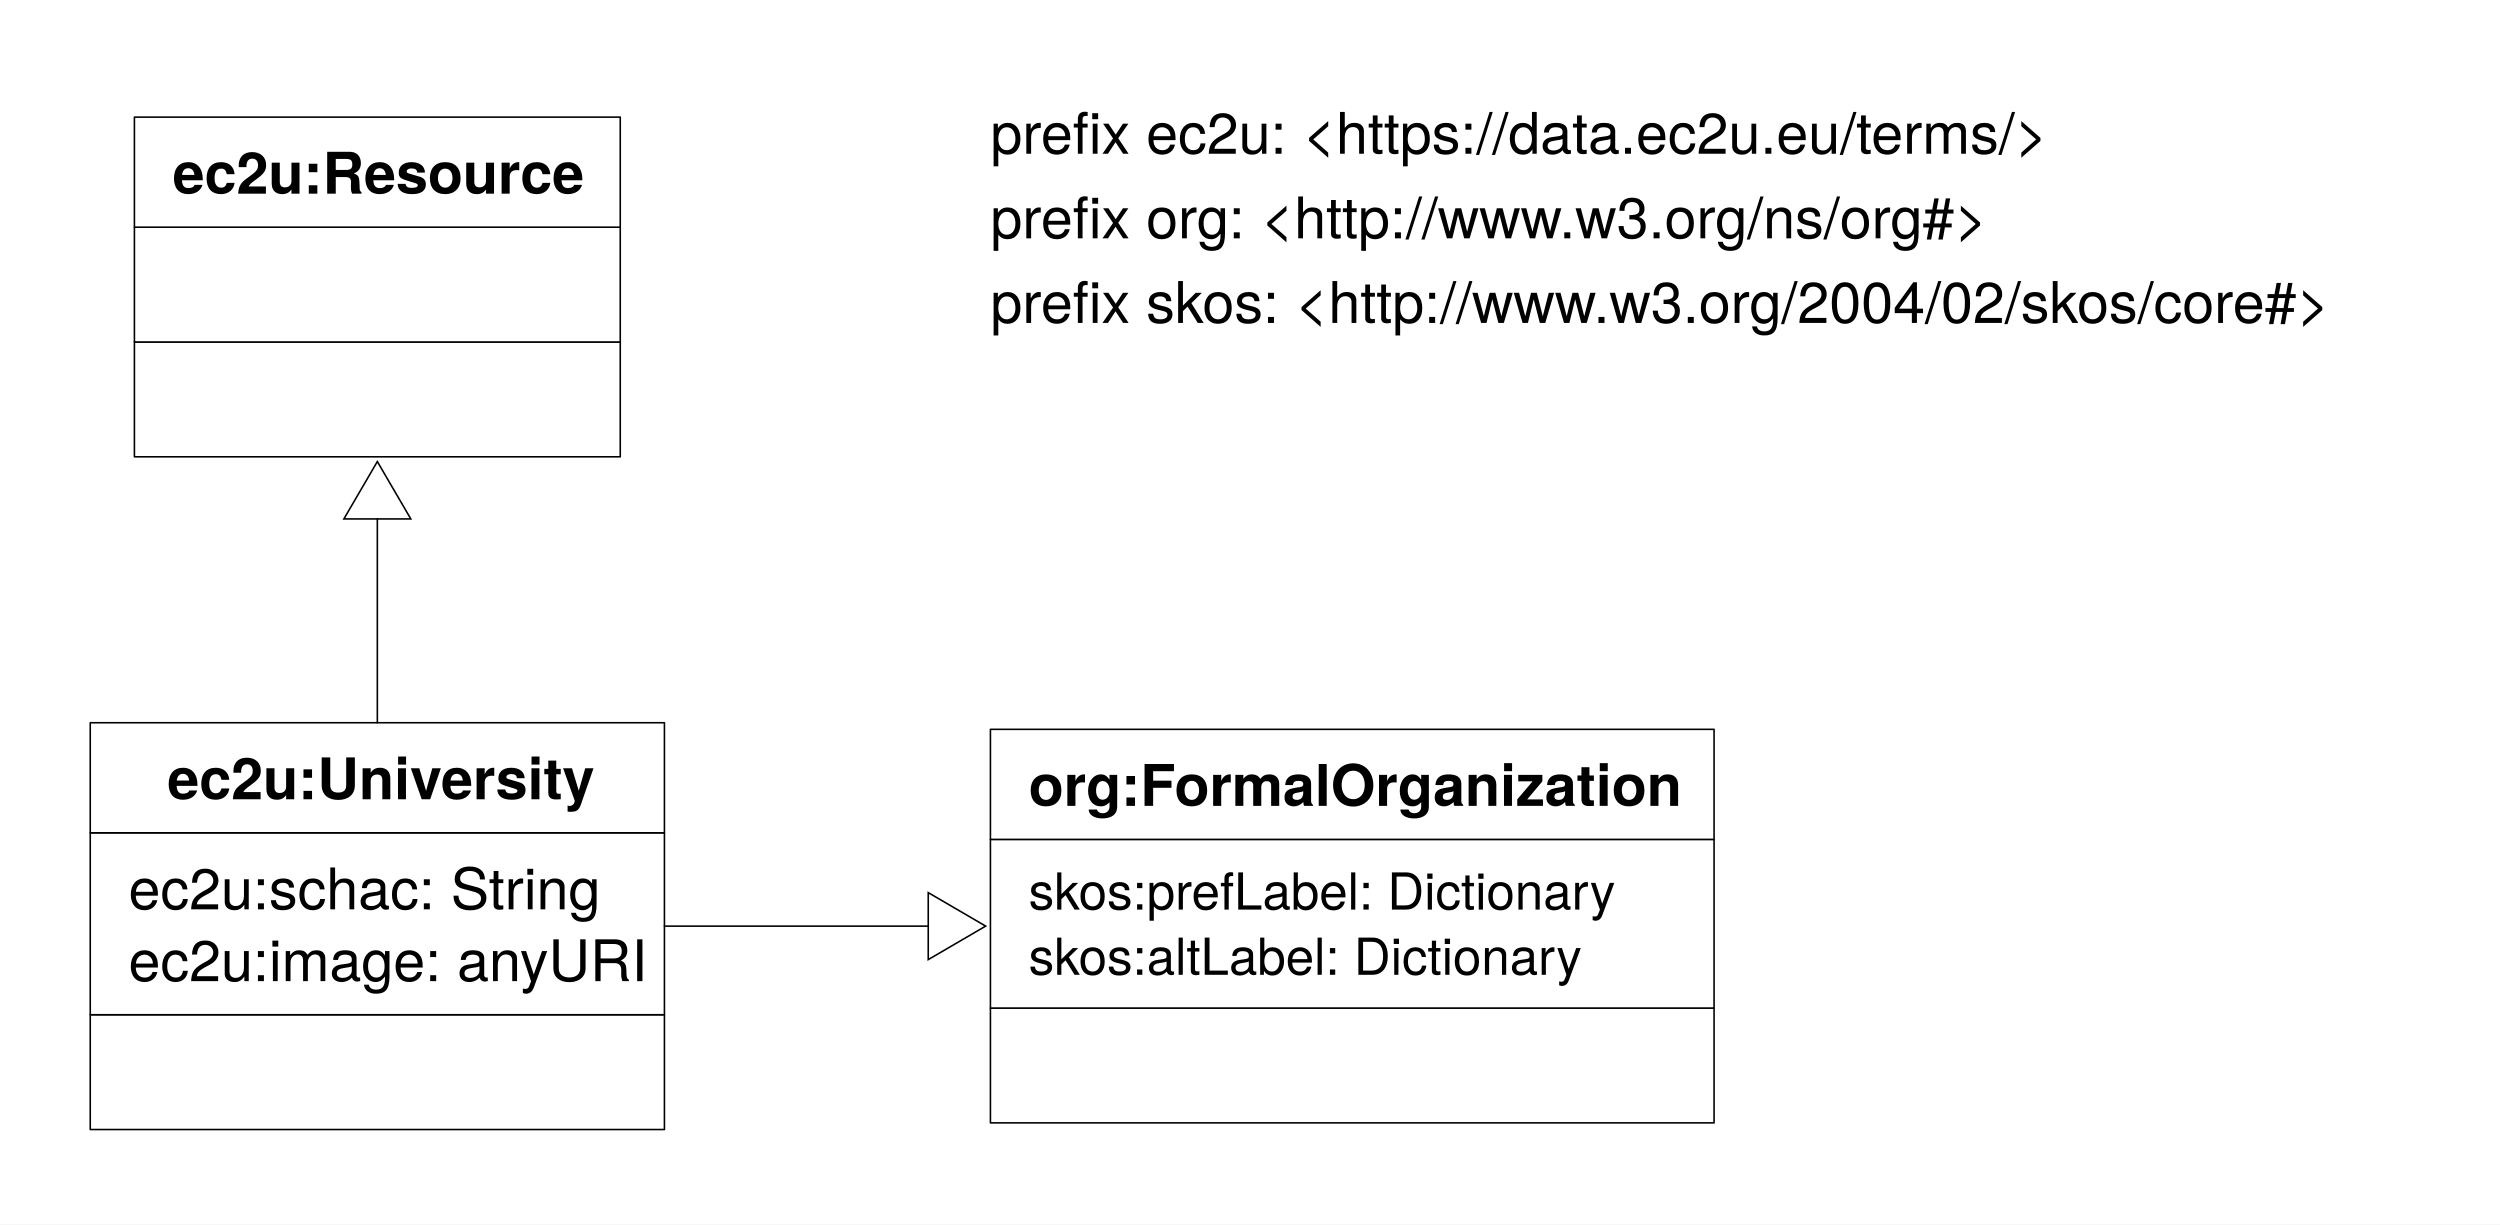
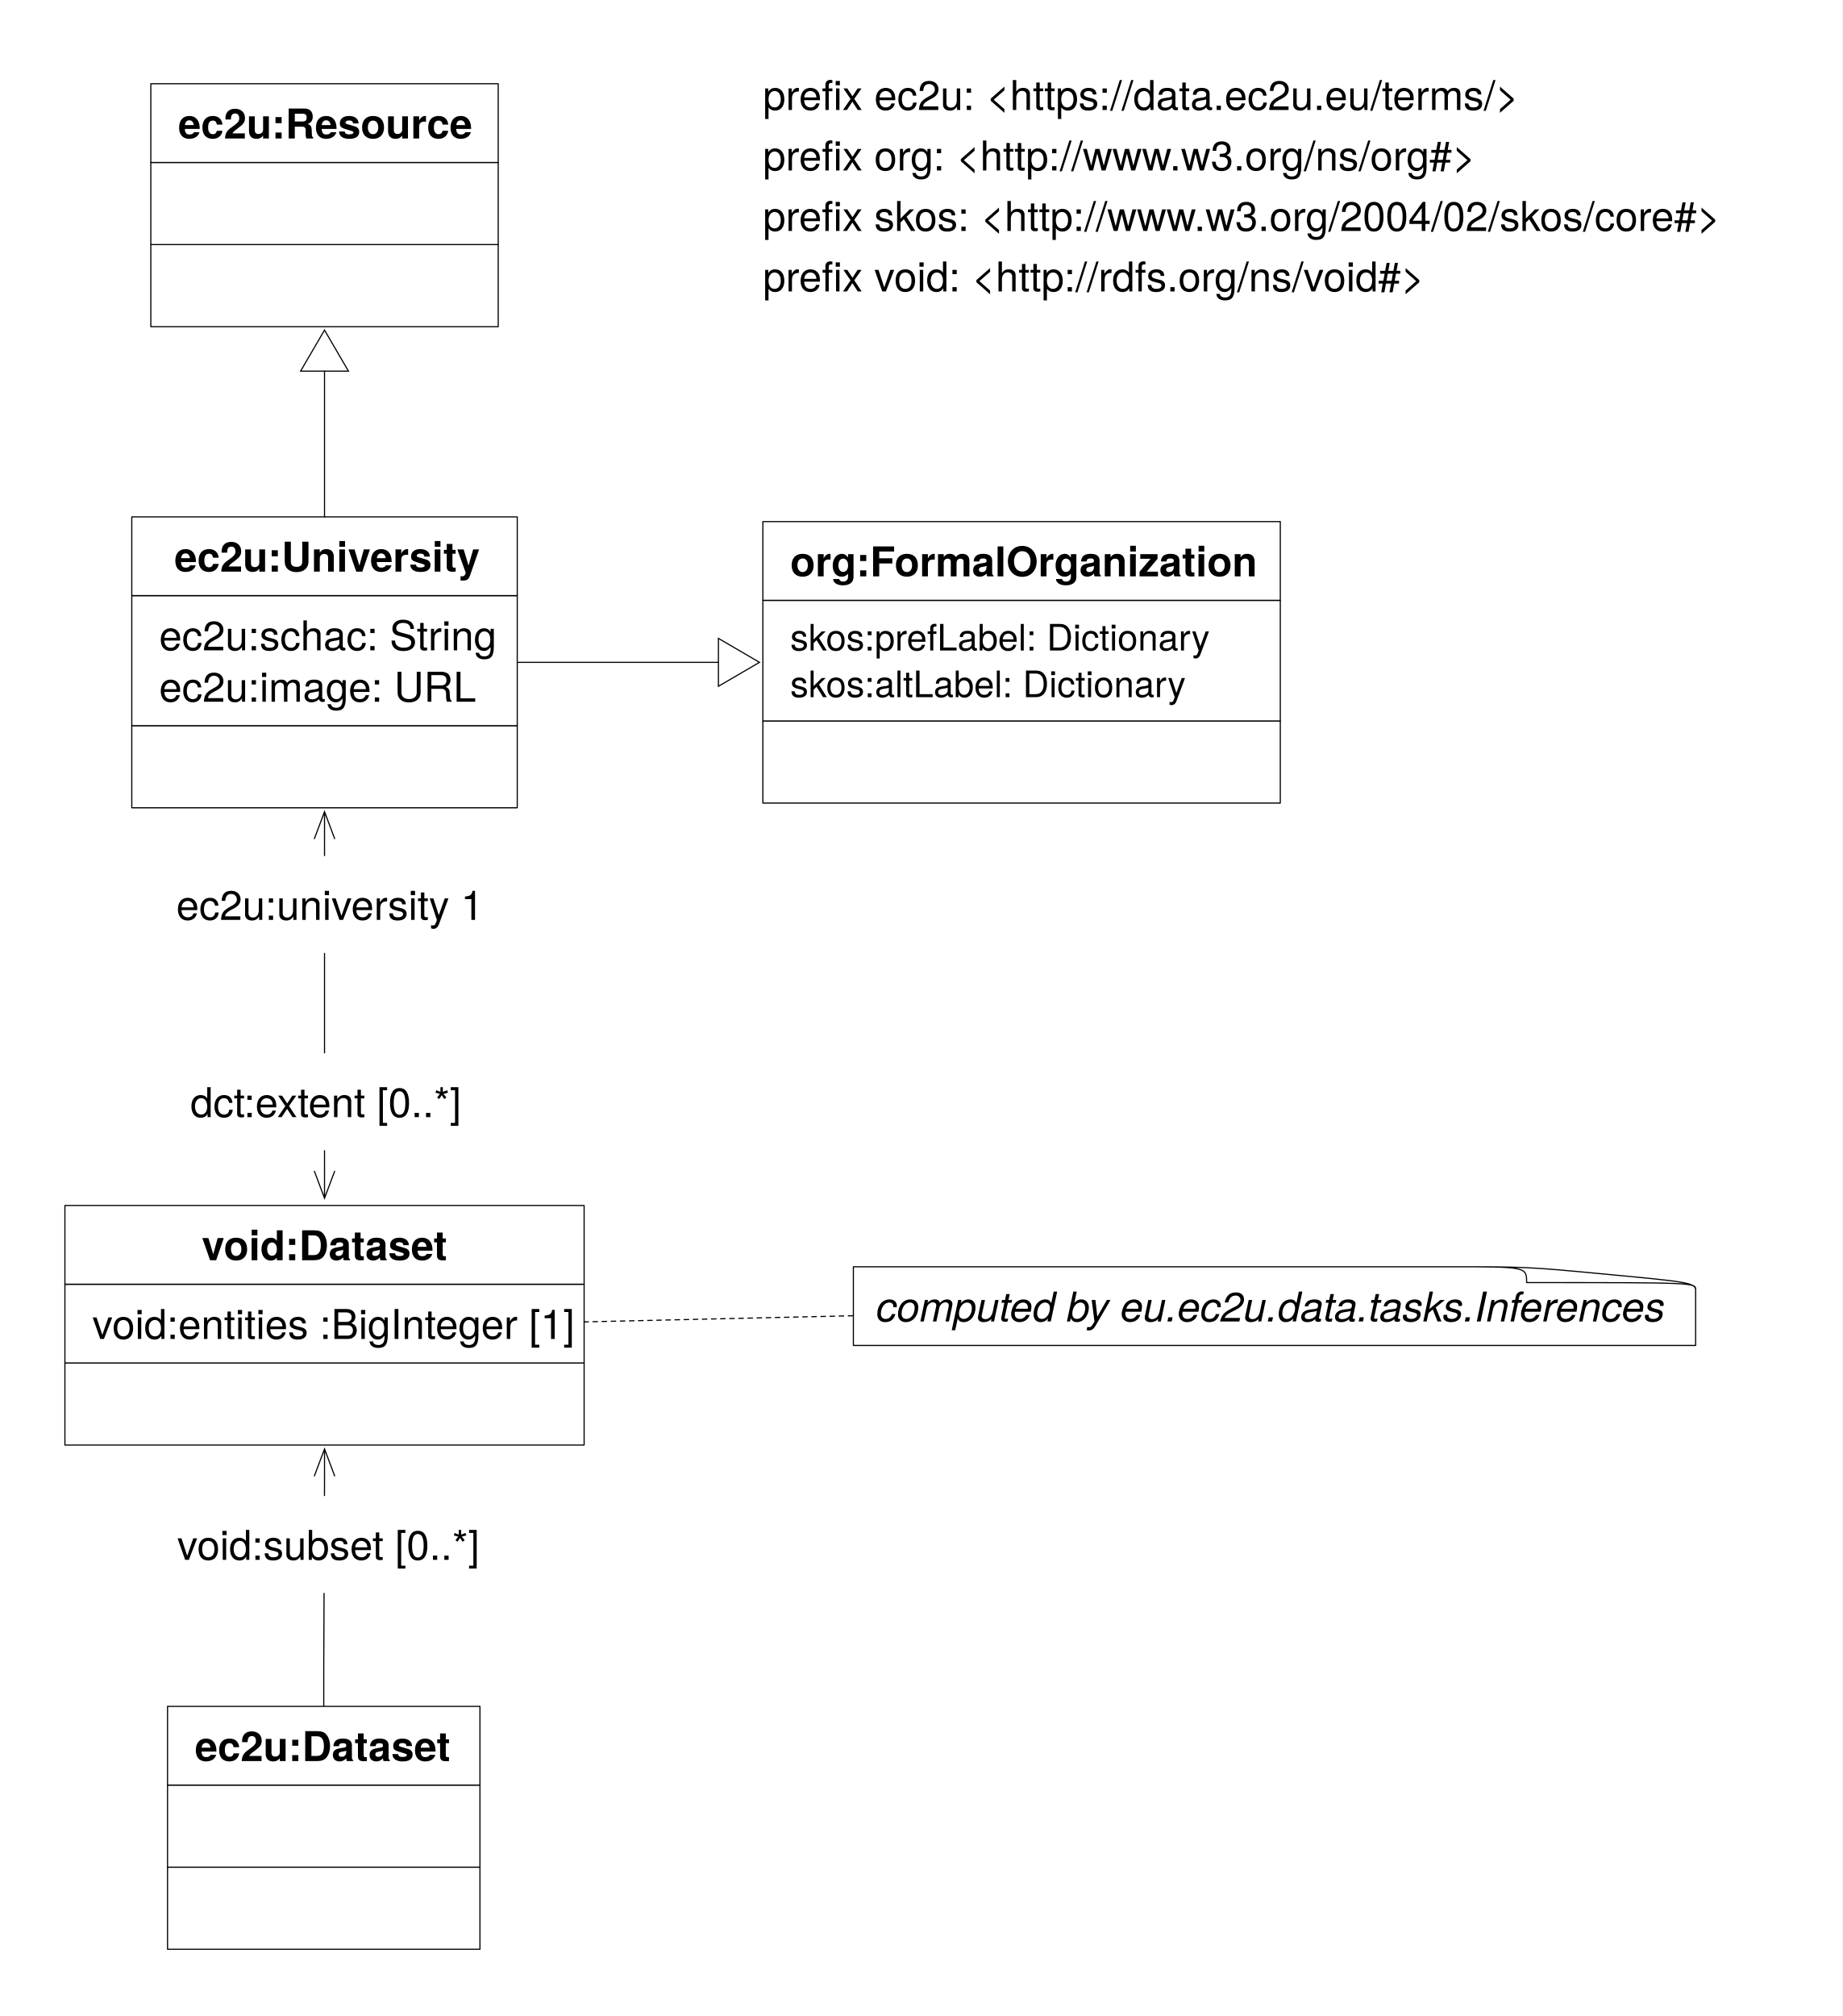
- <svg xmlns="http://www.w3.org/2000/svg" xmlns:xlink="http://www.w3.org/1999/xlink" version="1.1" viewBox="-49 44 392 192" width="392" height="192">
+ <svg xmlns="http://www.w3.org/2000/svg" xmlns:xlink="http://www.w3.org/1999/xlink" version="1.1" viewBox="-61 44 404 442" width="404" height="442">
  <defs>
    <marker orient="auto" overflow="visible" markerUnits="strokeWidth" id="UMLInheritance_Marker" stroke-linejoin="miter" stroke-miterlimit="10" viewBox="-1 -22 38 44" markerWidth="38" markerHeight="44" color="black">
      <g>
        <path d="M 36 0 L 0 -21 L 0 21 Z" fill="none" stroke="currentColor" stroke-width="1" />
      </g>
    </marker>
+     <marker orient="auto" overflow="visible" markerUnits="strokeWidth" id="StickArrow_Marker" stroke-linejoin="miter" stroke-miterlimit="10" viewBox="-1 -10 26 20" markerWidth="26" markerHeight="20" color="black">
+       <g>
+         <path d="M 24 0 L 0 0 M 0 -9 L 24 0 L 0 9" fill="none" stroke="currentColor" stroke-width="1" />
+       </g>
+     </marker>
+     <marker orient="auto" overflow="visible" markerUnits="strokeWidth" id="StickArrow_Marker_2" stroke-linejoin="miter" stroke-miterlimit="10" viewBox="-25 -10 26 20" markerWidth="26" markerHeight="20" color="black">
+       <g>
+         <path d="M -24 0 L 0 0 M 0 9 L -24 0 L 0 -9" fill="none" stroke="currentColor" stroke-width="1" />
+       </g>
+     </marker>
  </defs>
-   <g id="universities" stroke-opacity="1" fill="none" stroke-dasharray="none" fill-opacity="1" stroke="none">
-     <rect fill="white" x="-49" y="44" width="392" height="192" />
+   <g id="universities" stroke-opacity="1" stroke="none" stroke-dasharray="none" fill="none" fill-opacity="1">
+     <rect fill="white" x="-61" y="44" width="404" height="442" />
    <g id="universities_Layer_1">
      <g id="Group_2">
        <g id="Graphic_5">
-           <rect x="-34.848" y="203.106" width="90.03" height="18" fill="white" />
-           <rect x="-34.848" y="203.106" width="90.03" height="18" stroke="black" stroke-linecap="round" stroke-linejoin="round" stroke-width=".25" />
+           <rect x="-32.099" y="203.106" width="84.531" height="18" fill="white" />
+           <rect x="-32.099" y="203.106" width="84.531" height="18" stroke="black" stroke-linecap="round" stroke-linejoin="round" stroke-width=".25" />
        </g>
        <g id="Graphic_4">
-           <rect x="-34.848" y="174.584" width="90.03" height="28.522" fill="white" />
-           <rect x="-34.848" y="174.584" width="90.03" height="28.522" stroke="black" stroke-linecap="round" stroke-linejoin="round" stroke-width=".25" />
-           <text transform="translate(-28.84825 177.5839)" fill="black">
+           <rect x="-32.099" y="174.584" width="84.531" height="28.522" fill="white" />
+           <rect x="-32.099" y="174.584" width="84.531" height="28.522" stroke="black" stroke-linecap="round" stroke-linejoin="round" stroke-width=".25" />
+           <text transform="translate(-26.09875 177.5839)" fill="black">
            <tspan font-family="Helvetica Neue" font-size="9" fill="black" x="0" y="9">ec2u:schac: String</tspan>
-             <tspan font-family="Helvetica Neue" font-size="9" fill="black" x="0" y="20.261">ec2u:image: anyURI</tspan>
+             <tspan font-family="Helvetica Neue" font-size="9" fill="black" x="0" y="20.261">ec2u:image: URL</tspan>
          </text>
        </g>
        <g id="Graphic_3">
-           <rect x="-34.848" y="157.323" width="90.03" height="17.261" fill="white" />
-           <rect x="-34.848" y="157.323" width="90.03" height="17.261" stroke="black" stroke-linecap="round" stroke-linejoin="round" stroke-width=".25" />
+           <rect x="-32.099" y="157.323" width="84.531" height="17.261" fill="white" />
+           <rect x="-32.099" y="157.323" width="84.531" height="17.261" stroke="black" stroke-linecap="round" stroke-linejoin="round" stroke-width=".25" />
          <text transform="translate(-22.75525 160.3228)" fill="black">
            <tspan font-family="Helvetica Neue" font-weight="bold" font-size="9" fill="black" x="48316906e-20" y="9">
              ec2u:University
            </tspan>
          </text>
        </g>
      </g>
      <g id="Group_111">
        <g id="Graphic_31">
          <text transform="translate(106.2992 59.11024)" fill="black">
            <tspan font-family="Helvetica Neue" font-size="9" fill="black" x="0" y="9">prefix ec2u: &lt;https://data.ec2u.eu/terms/&gt;</tspan>
          </text>
        </g>
      </g>
      <g id="Group_32">
        <g id="Graphic_35">
          <rect x="106.299" y="202.069" width="113.466" height="18" fill="white" />
          <rect x="106.299" y="202.069" width="113.466" height="18" stroke="black" stroke-linecap="round" stroke-linejoin="round" stroke-width=".25" />
        </g>
        <g id="Graphic_34">
          <rect x="106.299" y="175.621" width="113.466" height="26.448" fill="white" />
          <rect x="106.299" y="175.621" width="113.466" height="26.448" stroke="black" stroke-linecap="round" stroke-linejoin="round" stroke-width=".25" />
          <text transform="translate(112.2992 178.621)" fill="black">
            <tspan font-family="Helvetica Neue" font-size="8" fill="black" x="0" y="8">skos:prefLabel: Dictionary</tspan>
            <tspan font-family="Helvetica Neue" font-size="8" fill="black" x="0" y="18.224">skos:altLabel: Dictionary
            </tspan>
          </text>
        </g>
        <g id="Graphic_33">
          <a xlink:href="https://www.w3.org/TR/vocab-org/#class-formalorganization">
            <rect x="106.299" y="158.36" width="113.466" height="17.261" fill="white" />
            <rect x="106.299" y="158.36" width="113.466" height="17.261" stroke="black" stroke-linecap="round" stroke-linejoin="round" stroke-width=".25" />
            <text transform="translate(112.2992 161.3599)" fill="black">
              <tspan font-family="Helvetica Neue" font-weight="bold" font-size="9" fill="black" x="17763568e-20" y="9">
                org:FormalOrganization
              </tspan>
            </text>
          </a>
        </g>
      </g>
      <g id="Group_56">
        <g id="Graphic_59">
          <rect x="-27.923" y="97.623" width="76.179" height="18" fill="white" />
          <rect x="-27.923" y="97.623" width="76.179" height="18" stroke="black" stroke-linecap="round" stroke-linejoin="round" stroke-width=".25" />
        </g>
        <g id="Graphic_58">
          <rect x="-27.923" y="79.623" width="76.179" height="18" fill="white" />
          <rect x="-27.923" y="79.623" width="76.179" height="18" stroke="black" stroke-linecap="round" stroke-linejoin="round" stroke-width=".25" />
        </g>
        <g id="Graphic_57">
          <a xlink:href="resources.svg">
            <rect x="-27.923" y="62.362" width="76.179" height="17.261" fill="white" />
            <rect x="-27.923" y="62.362" width="76.179" height="17.261" stroke="black" stroke-linecap="round" stroke-linejoin="round" stroke-width=".25" />
            <text transform="translate(-21.92275 65.36221)" fill="black">
              <tspan font-family="Helvetica Neue" font-weight="bold" font-size="9" fill="black" x="4973799e-20" y="9">
                ec2u:Resource
              </tspan>
            </text>
          </a>
        </g>
      </g>
      <g id="Line_113">
-         <line x1="55.182" y1="189.214" x2="96.549" y2="189.214" marker-end="url(#UMLInheritance_Marker)" stroke="black" stroke-linecap="round" stroke-linejoin="round" stroke-width=".25" />
+         <line x1="52.432" y1="189.214" x2="96.549" y2="189.214" marker-end="url(#UMLInheritance_Marker)" stroke="black" stroke-linecap="round" stroke-linejoin="round" stroke-width=".25" />
      </g>
      <g id="Line_114">
        <line x1="10.167" y1="157.323" x2="10.167" y2="125.373" marker-end="url(#UMLInheritance_Marker)" stroke="black" stroke-linecap="round" stroke-linejoin="round" stroke-width=".25" />
      </g>
      <g id="Graphic_115">
        <a xlink:href="https://www.w3.org/TR/vocab-org/">
          <text transform="translate(106.2992 72.3713)" fill="black">
            <tspan font-family="Helvetica Neue" font-size="9" fill="black" x="0" y="9">prefix org: &lt;http://www.w3.org/ns/org#&gt;</tspan>
          </text>
        </a>
      </g>
      <g id="Graphic_116">
        <text transform="translate(106.2992 85.63236)" fill="black">
          <tspan font-family="Helvetica Neue" font-size="9" fill="black" x="0" y="9">prefix skos: &lt;http://www.w3.org/2004/02/skos/core#&gt;</tspan>
        </text>
      </g>
+       <g id="Group_126">
+         <g id="Graphic_129">
+           <rect x="-46.764" y="342.82" width="113.862" height="18" fill="white" />
+           <rect x="-46.764" y="342.82" width="113.862" height="18" stroke="black" stroke-linecap="round" stroke-linejoin="round" stroke-width=".25" />
+         </g>
+         <g id="Graphic_128">
+           <rect x="-46.764" y="325.559" width="113.862" height="17.261" fill="white" />
+           <rect x="-46.764" y="325.559" width="113.862" height="17.261" stroke="black" stroke-linecap="round" stroke-linejoin="round" stroke-width=".25" />
+           <text transform="translate(-40.76425 328.5591)" fill="black">
+             <tspan font-family="Helvetica Neue" font-size="9" fill="black" x="0" y="9">void:entities :BigInteger [1]
+             </tspan>
+           </text>
+         </g>
+         <g id="Graphic_127">
+           <rect x="-46.764" y="308.298" width="113.862" height="17.261" fill="white" />
+           <rect x="-46.764" y="308.298" width="113.862" height="17.261" stroke="black" stroke-linecap="round" stroke-linejoin="round" stroke-width=".25" />
+           <text transform="translate(-16.75225 311.298)" fill="black">
+             <tspan font-family="Helvetica Neue" font-weight="bold" font-size="9" fill="black" x="0" y="9">void:Dataset
+             </tspan>
+           </text>
+         </g>
+       </g>
+       <g id="Line_125">
+         <path d="M 9.997 418.11 L 9.997 410.01 L 10.167 368.92 L 10.167 367.67" marker-end="url(#StickArrow_Marker)" stroke="black" stroke-linecap="round" stroke-linejoin="round" stroke-width=".25" />
+       </g>
+       <g id="Graphic_124">
+         <rect x="-27.146" y="371.992" width="74.512" height="21.261" fill="white" />
+         <text transform="translate(-22.14594 376.9921)" fill="black">
+           <tspan font-family="Helvetica Neue" font-size="9" fill="black" x="0" y="9">void:subset [0..*]</tspan>
+         </text>
+       </g>
+       <g id="Line_119">
+         <line x1="10.167" y1="300.709" x2="10.167" y2="227.956" marker-end="url(#StickArrow_Marker)" marker-start="url(#StickArrow_Marker_2)" stroke="black" stroke-linecap="round" stroke-linejoin="round" stroke-width=".25" />
+       </g>
+       <g id="Graphic_118">
+         <rect x="-27.341" y="231.682" width="75.016" height="21.261" fill="white" />
+         <text transform="translate(-22.34125 236.6819)" fill="black">
+           <tspan font-family="Helvetica Neue" font-size="9" fill="black" x="0" y="9">ec2u:university 1</tspan>
+         </text>
+       </g>
+       <g id="Graphic_117">
+         <rect x="-24.259" y="274.928" width="68.851" height="21.261" fill="white" />
+         <text transform="translate(-19.25875 279.928)" fill="black">
+           <tspan font-family="Helvetica Neue" font-size="9" fill="black" x="0" y="9">dct:extent [0..*]</tspan>
+         </text>
+       </g>
+       <g id="Group_130">
+         <g id="Graphic_133">
+           <rect x="-24.259" y="453.371" width="68.511" height="18" fill="white" />
+           <rect x="-24.259" y="453.371" width="68.511" height="18" stroke="black" stroke-linecap="round" stroke-linejoin="round" stroke-width=".25" />
+         </g>
+         <g id="Graphic_132">
+           <rect x="-24.259" y="435.371" width="68.511" height="18" fill="white" />
+           <rect x="-24.259" y="435.371" width="68.511" height="18" stroke="black" stroke-linecap="round" stroke-linejoin="round" stroke-width=".25" />
+         </g>
+         <g id="Graphic_131">
+           <a xlink:href="datasets.svg">
+             <rect x="-24.259" y="418.11" width="68.511" height="17.261" fill="white" />
+             <rect x="-24.259" y="418.11" width="68.511" height="17.261" stroke="black" stroke-linecap="round" stroke-linejoin="round" stroke-width=".25" />
+             <text transform="translate(-18.25875 421.1102)" fill="black">
+               <tspan font-family="Helvetica Neue" font-weight="bold" font-size="9" fill="black" x="793457e-12" y="9">
+                 ec2u:Dataset
+               </tspan>
+             </text>
+           </a>
+         </g>
+       </g>
+       <g id="Graphic_134">
+         <a xlink:href="https://www.w3.org/TR/void/">
+           <text transform="translate(106.2992 98.89342)" fill="black">
+             <tspan font-family="Helvetica Neue" font-size="9" fill="black" x="0" y="9">prefix void: &lt;http://rdfs.org/ns/void#&gt;</tspan>
+           </text>
+         </a>
+       </g>
+       <g id="Graphic_136">
+         <path d="M 310.85 326.837 C 310.85 325.203 308.504 325.001 291.369 323.383 L 291.188 323.367 C 273.962 321.732 273.783 321.732 256.104 321.732 C 232.565 321.732 126.142 321.732 126.142 321.732 L 126.142 338.984 L 310.85 338.984 L 310.85 326.837 Z" fill="white" />
+         <path d="M 310.85 326.837 C 310.85 325.203 308.504 325.001 291.369 323.383 L 291.188 323.367 C 273.962 321.732 273.783 321.732 256.104 321.732 C 232.565 321.732 126.142 321.732 126.142 321.732 L 126.142 338.984 L 310.85 338.984 L 310.85 326.837 Z M 310.85 326.753 C 310.85 325.203 310.669 325.203 273.783 325.203 L 273.783 325.203 C 273.783 321.749 273.783 321.732 257.187 321.732" stroke="black" stroke-linecap="round" stroke-linejoin="round" stroke-width=".25" />
+         <text transform="translate(131.1417 324.7323)" fill="black">
+           <tspan font-family="Helvetica Neue" font-style="italic" font-size="9" fill="black" x="0" y="9">computed by
+             eu.ec2u.data.tasks.Inferences
+           </tspan>
+         </text>
+       </g>
+       <g id="Line_137">
+         <line x1="126.017" y1="332.473" x2="67.098" y2="333.82" stroke="black" stroke-linecap="round" stroke-linejoin="round" stroke-dasharray="1.0,1.0" stroke-width=".25" />
+       </g>
    </g>
  </g>
</svg>
